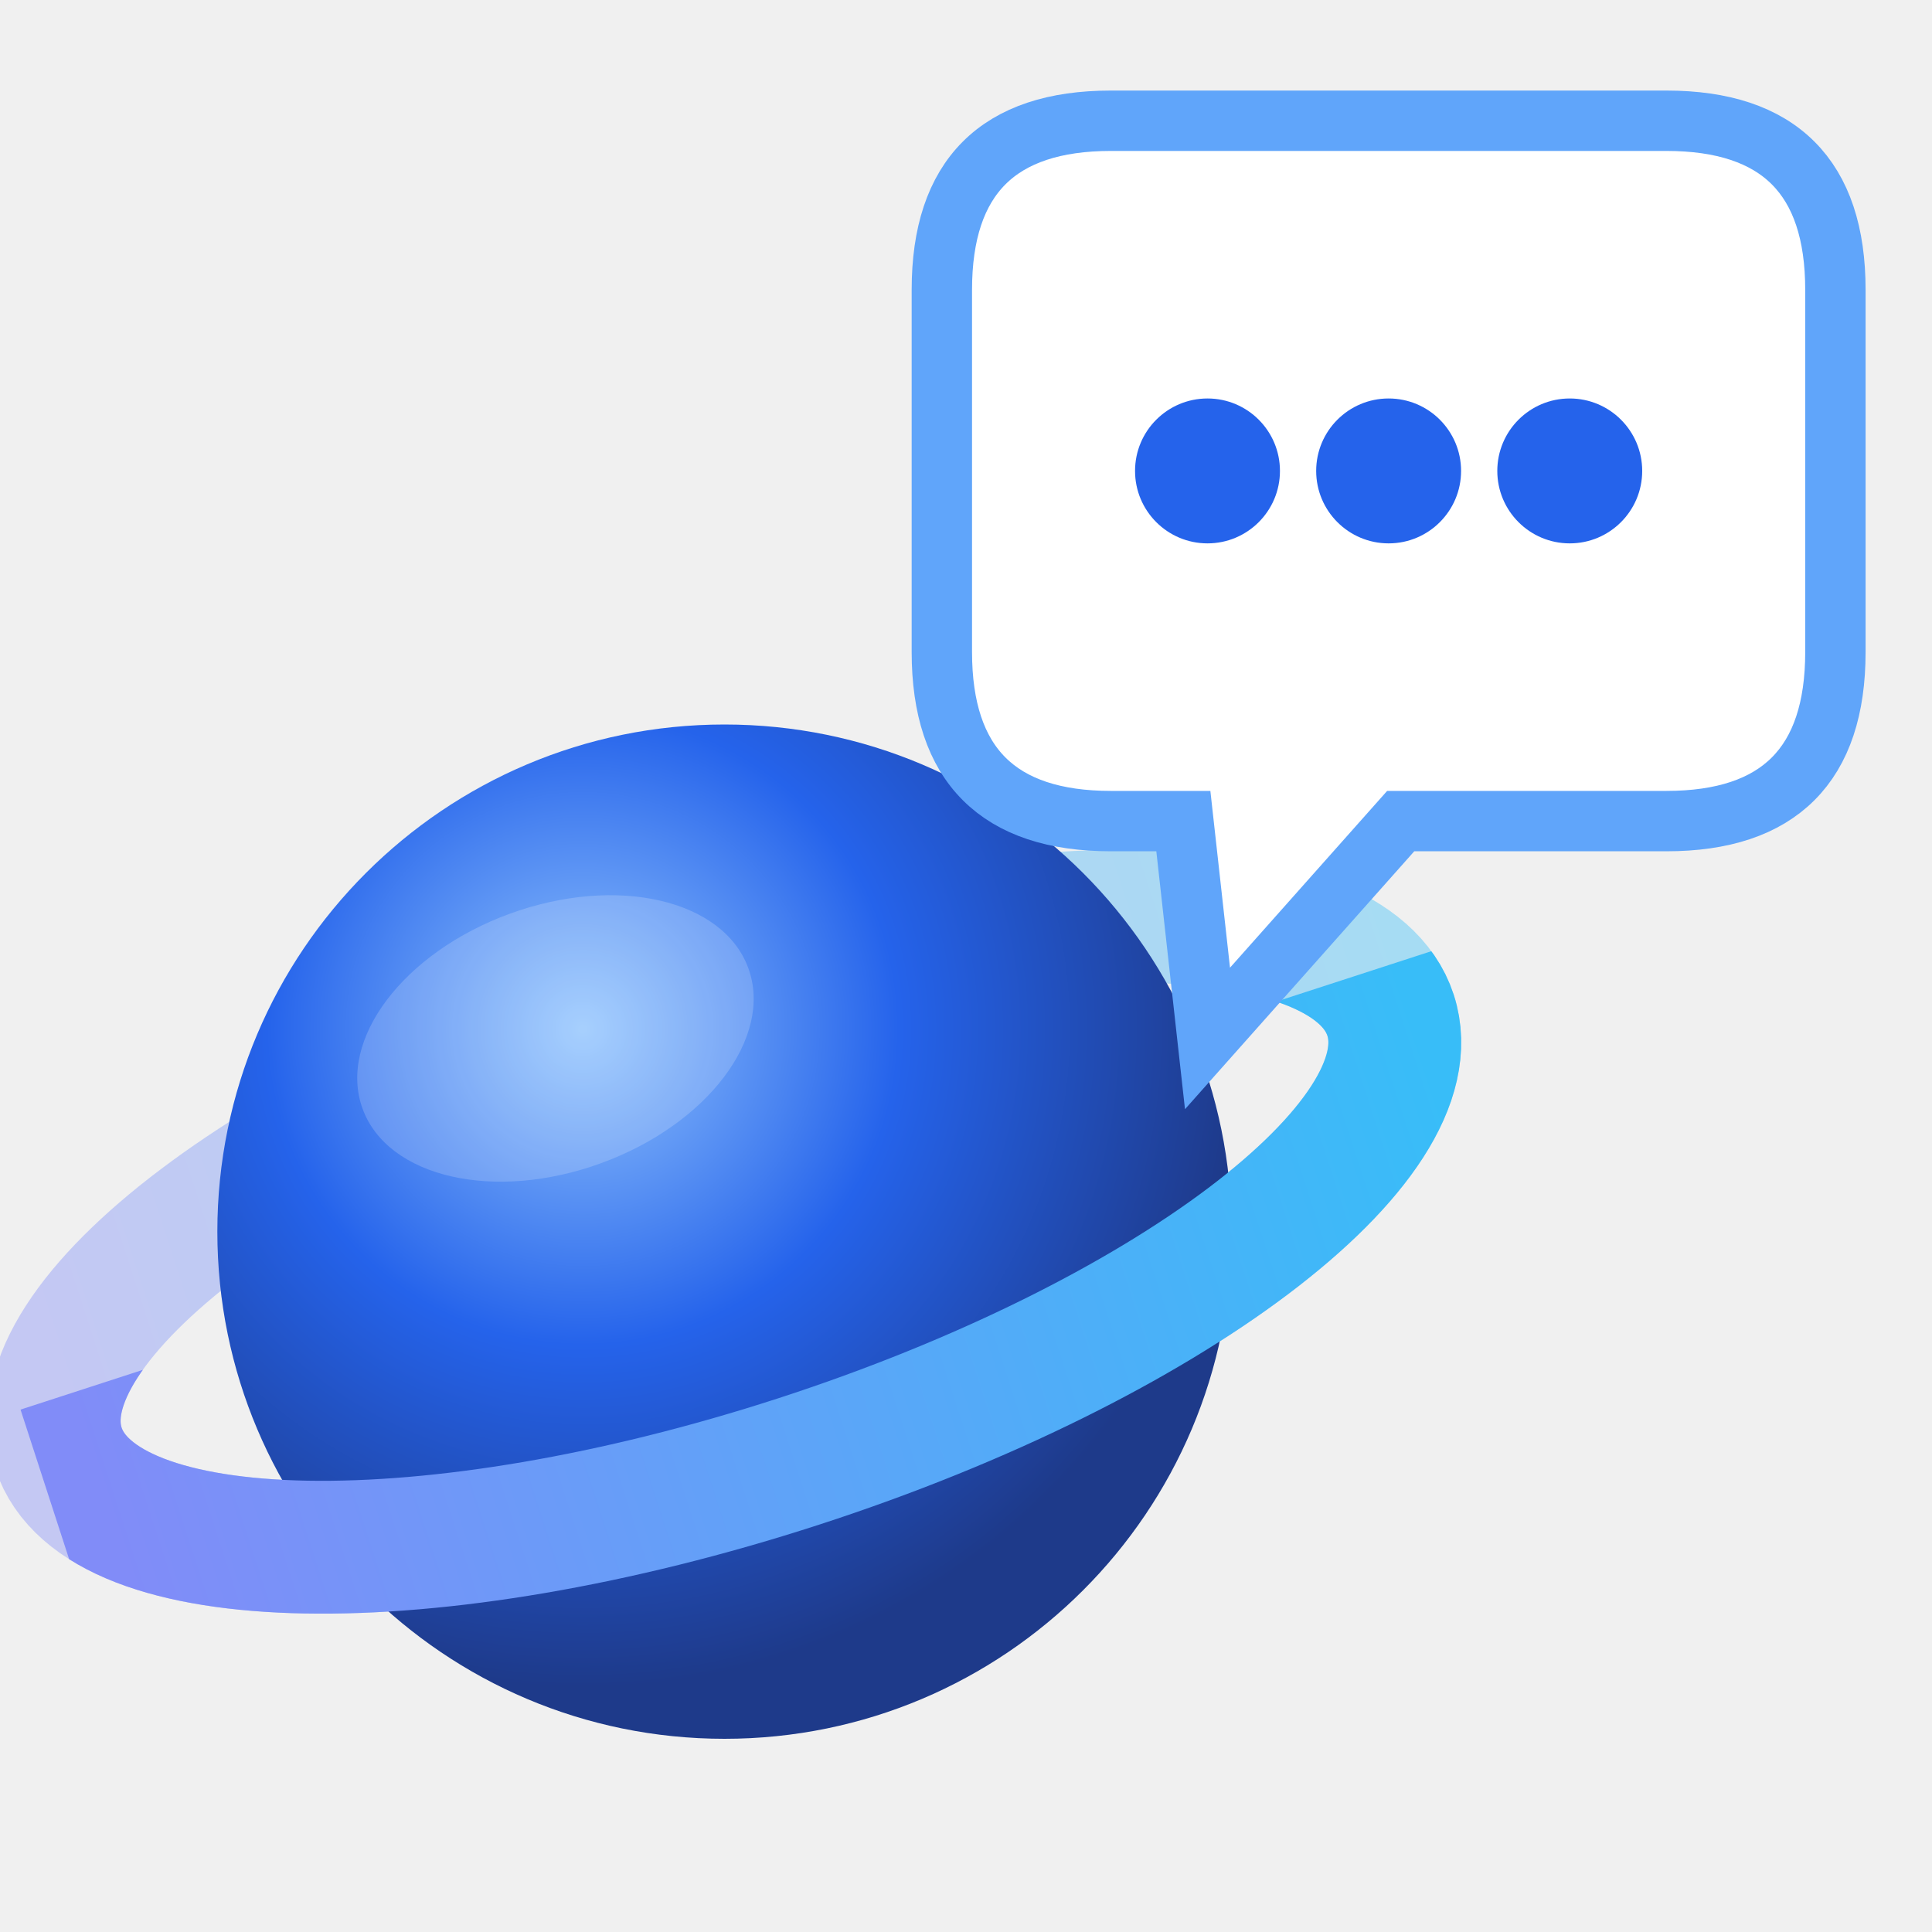
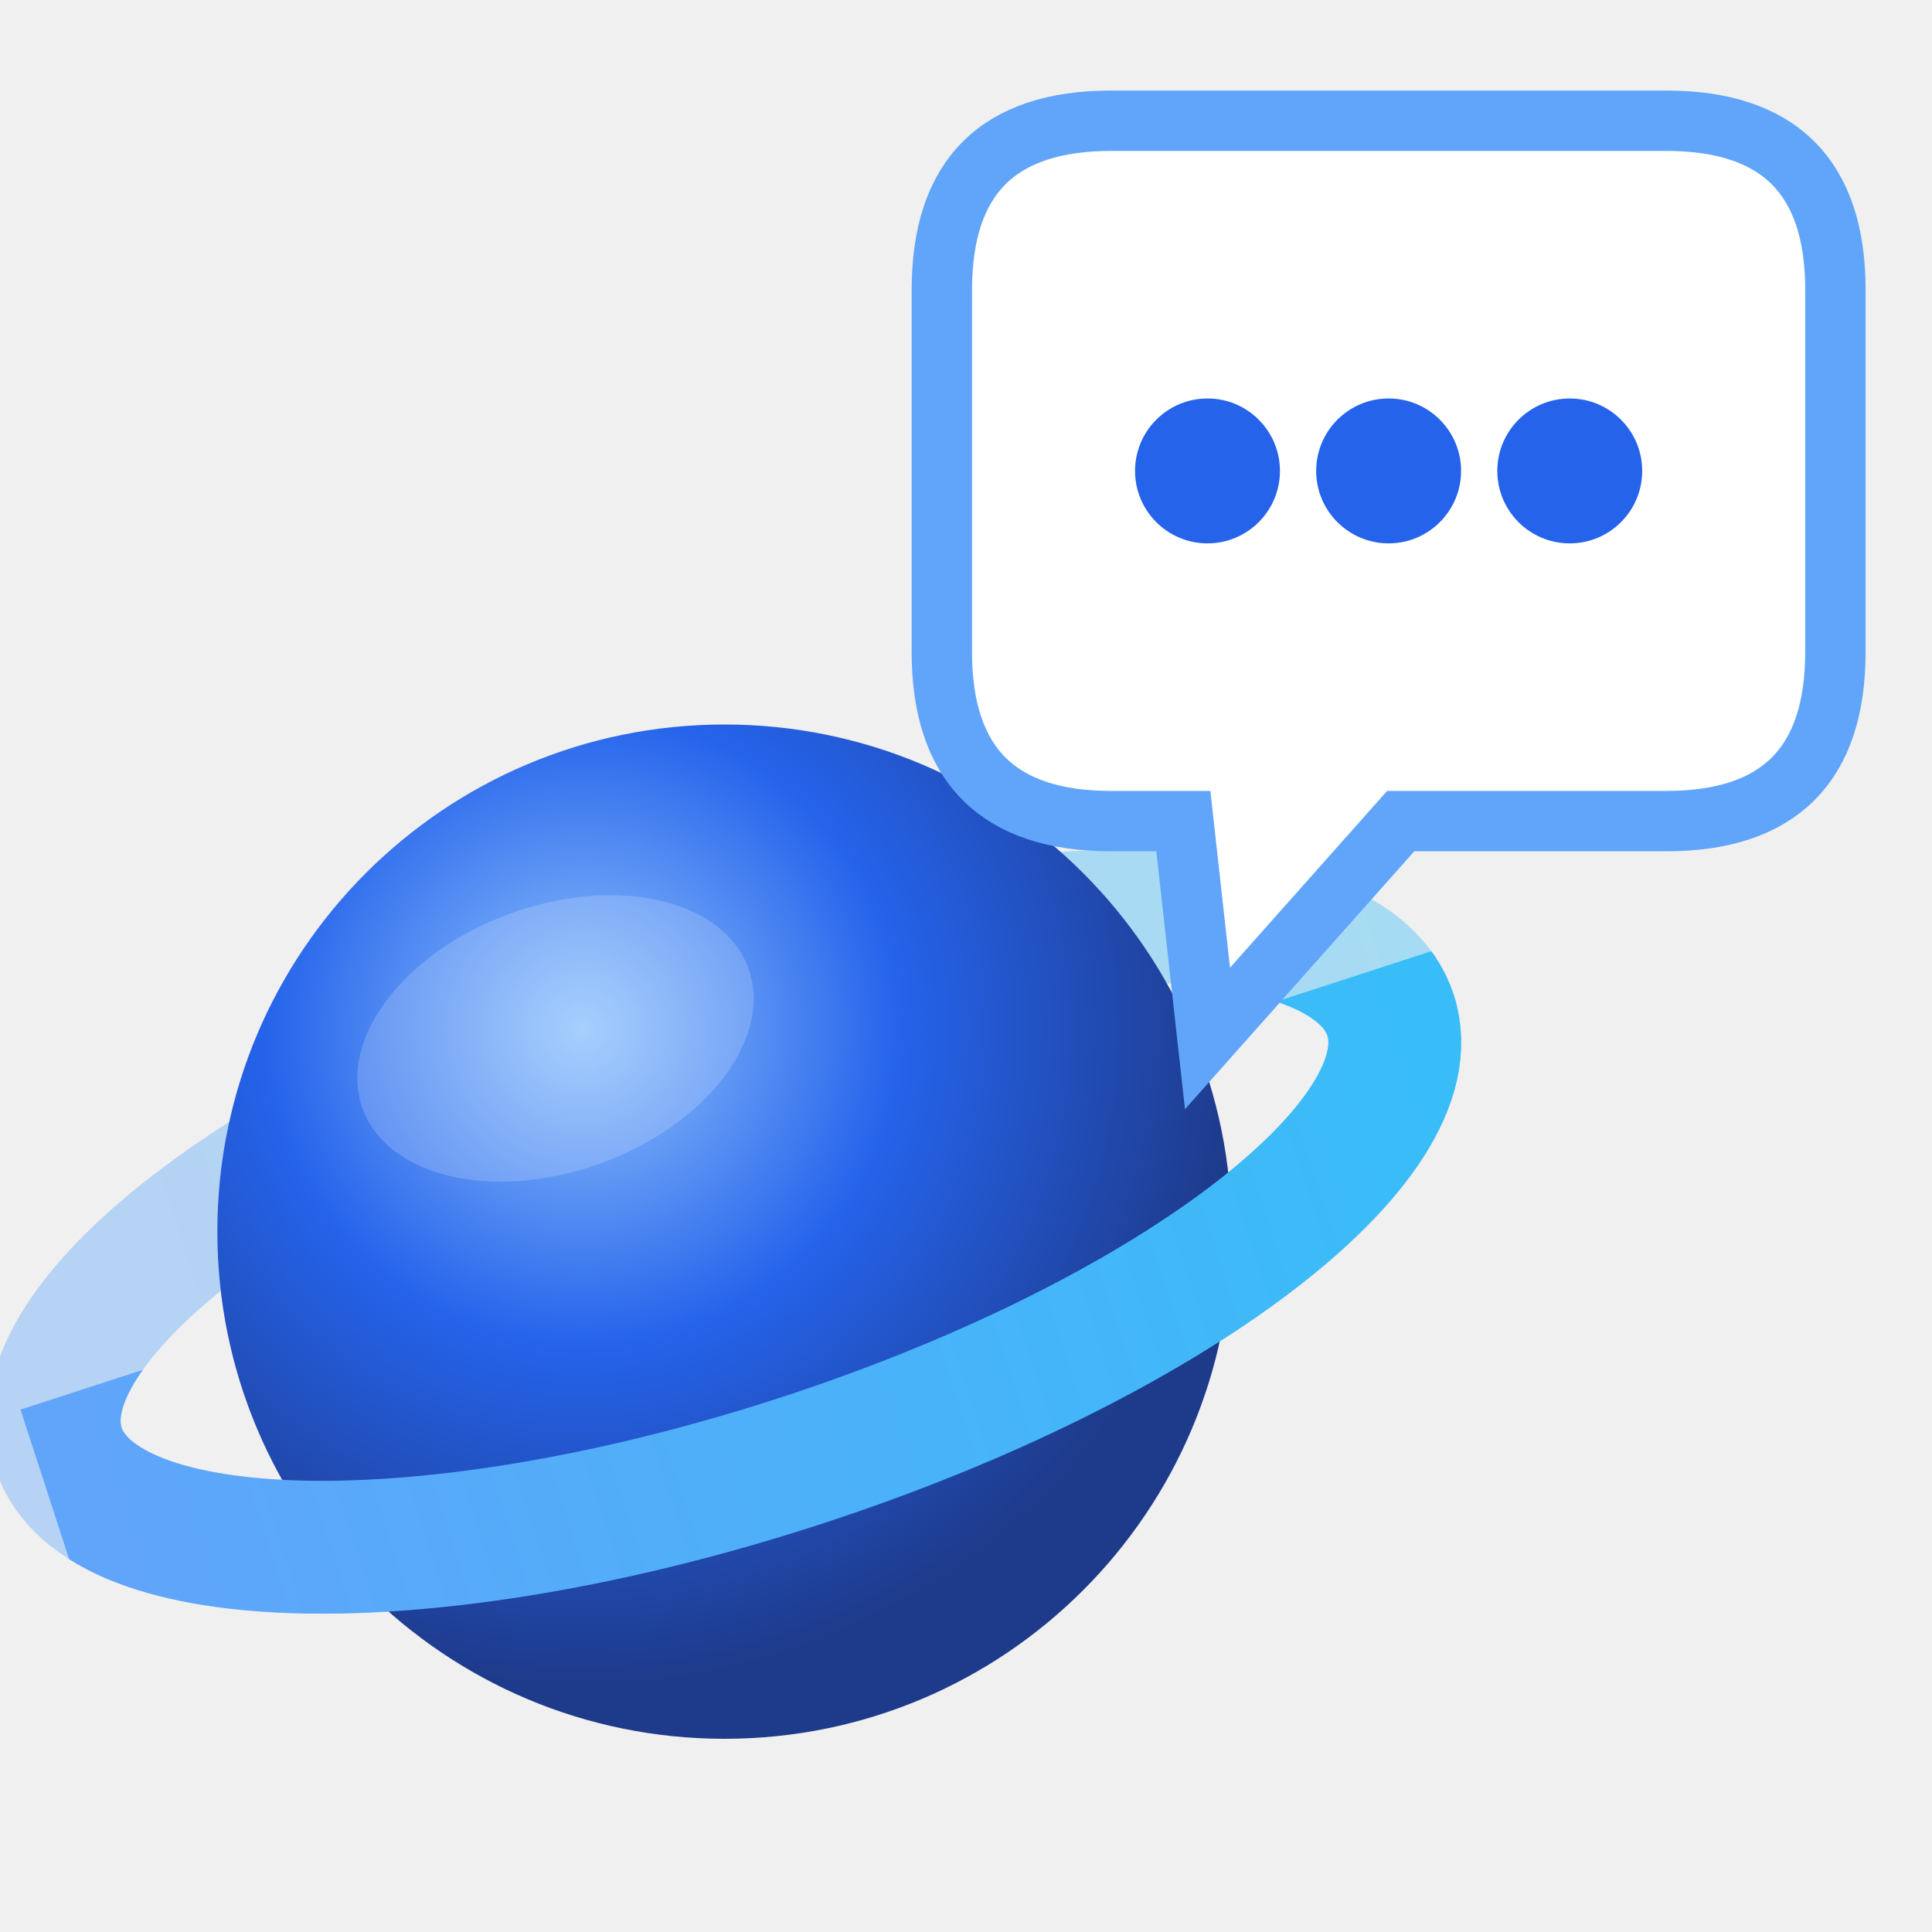
<svg xmlns="http://www.w3.org/2000/svg" width="80" height="80" viewBox="0 0 80 80" fill="none">
  <defs>
    <radialGradient id="pp-p-planet" cx="36%" cy="30%" r="65%">
      <stop offset="0%" stop-color="#93C5FD" />
      <stop offset="48%" stop-color="#2563EB" />
      <stop offset="100%" stop-color="#1E3A8A" />
    </radialGradient>
    <linearGradient id="pp-p-ring" x1="2" y1="50" x2="60" y2="50" gradientUnits="userSpaceOnUse">
-       <stop offset="0%" stop-color="#818CF8" />
+       <stop offset="0%" stop-color="#60A5FA" />
      <stop offset="100%" stop-color="#38BDF8" />
    </linearGradient>
    <clipPath id="pp-p-clip">
      <rect x="0" y="49" width="80" height="31" />
    </clipPath>
  </defs>
  <ellipse cx="30" cy="51" rx="29" ry="10" stroke="url(#pp-p-ring)" stroke-width="5.5" opacity="0.4" transform="rotate(-18 30 51)" />
  <circle cx="30" cy="51" r="21" fill="url(#pp-p-planet)" />
  <ellipse cx="23" cy="43" rx="8.5" ry="5.5" fill="white" opacity="0.18" transform="rotate(-20 23 43)" />
  <ellipse cx="30" cy="51" rx="29" ry="10" stroke="url(#pp-p-ring)" stroke-width="5.5" clip-path="url(#pp-p-clip)" transform="rotate(-18 30 51)" />
  <path d="M46,5 L69,5 Q76,5 76,12 L76,27 Q76,34 69,34 L58,34 L50,43 L49,34 L46,34 Q39,34 39,27 L39,12 Q39,5 46,5 Z" fill="white" stroke="#60A5FA" stroke-width="2.5" />
  <circle cx="50" cy="19.5" r="3" fill="#2563EB" />
  <circle cx="57.5" cy="19.5" r="3" fill="#2563EB" />
  <circle cx="65" cy="19.5" r="3" fill="#2563EB" />
</svg>
